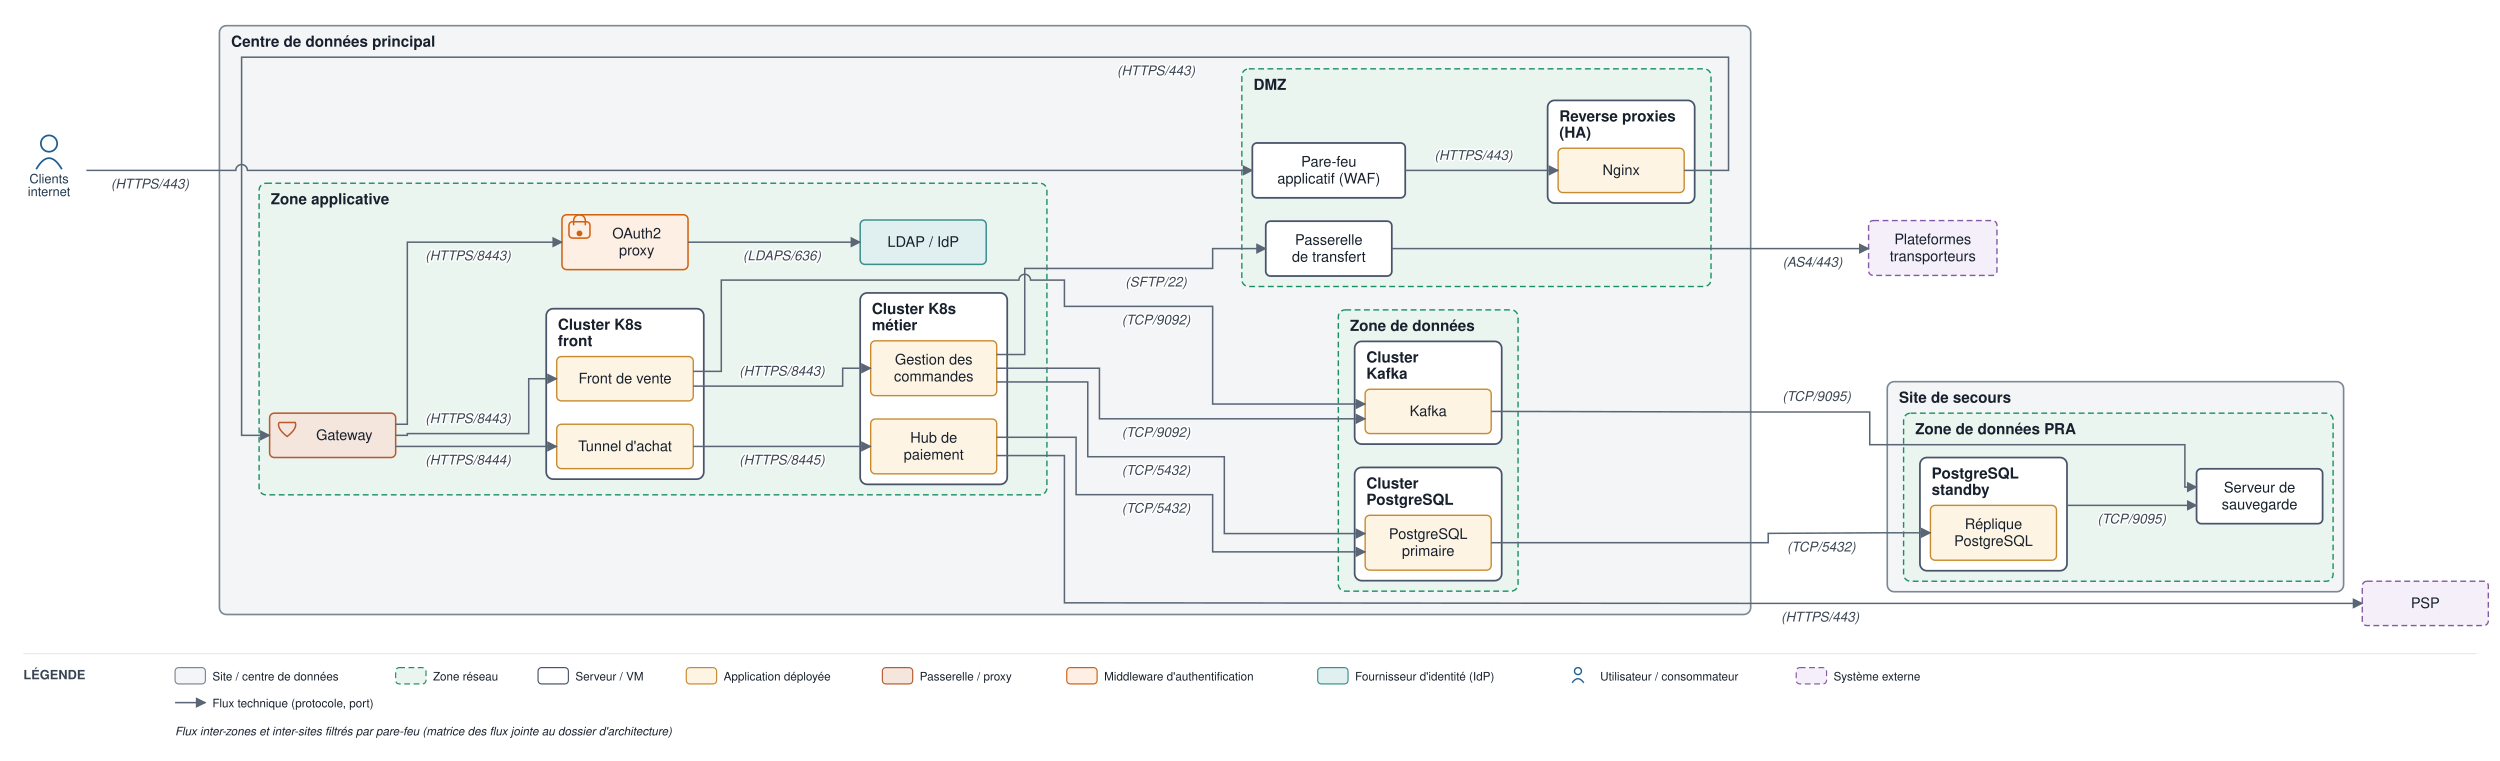
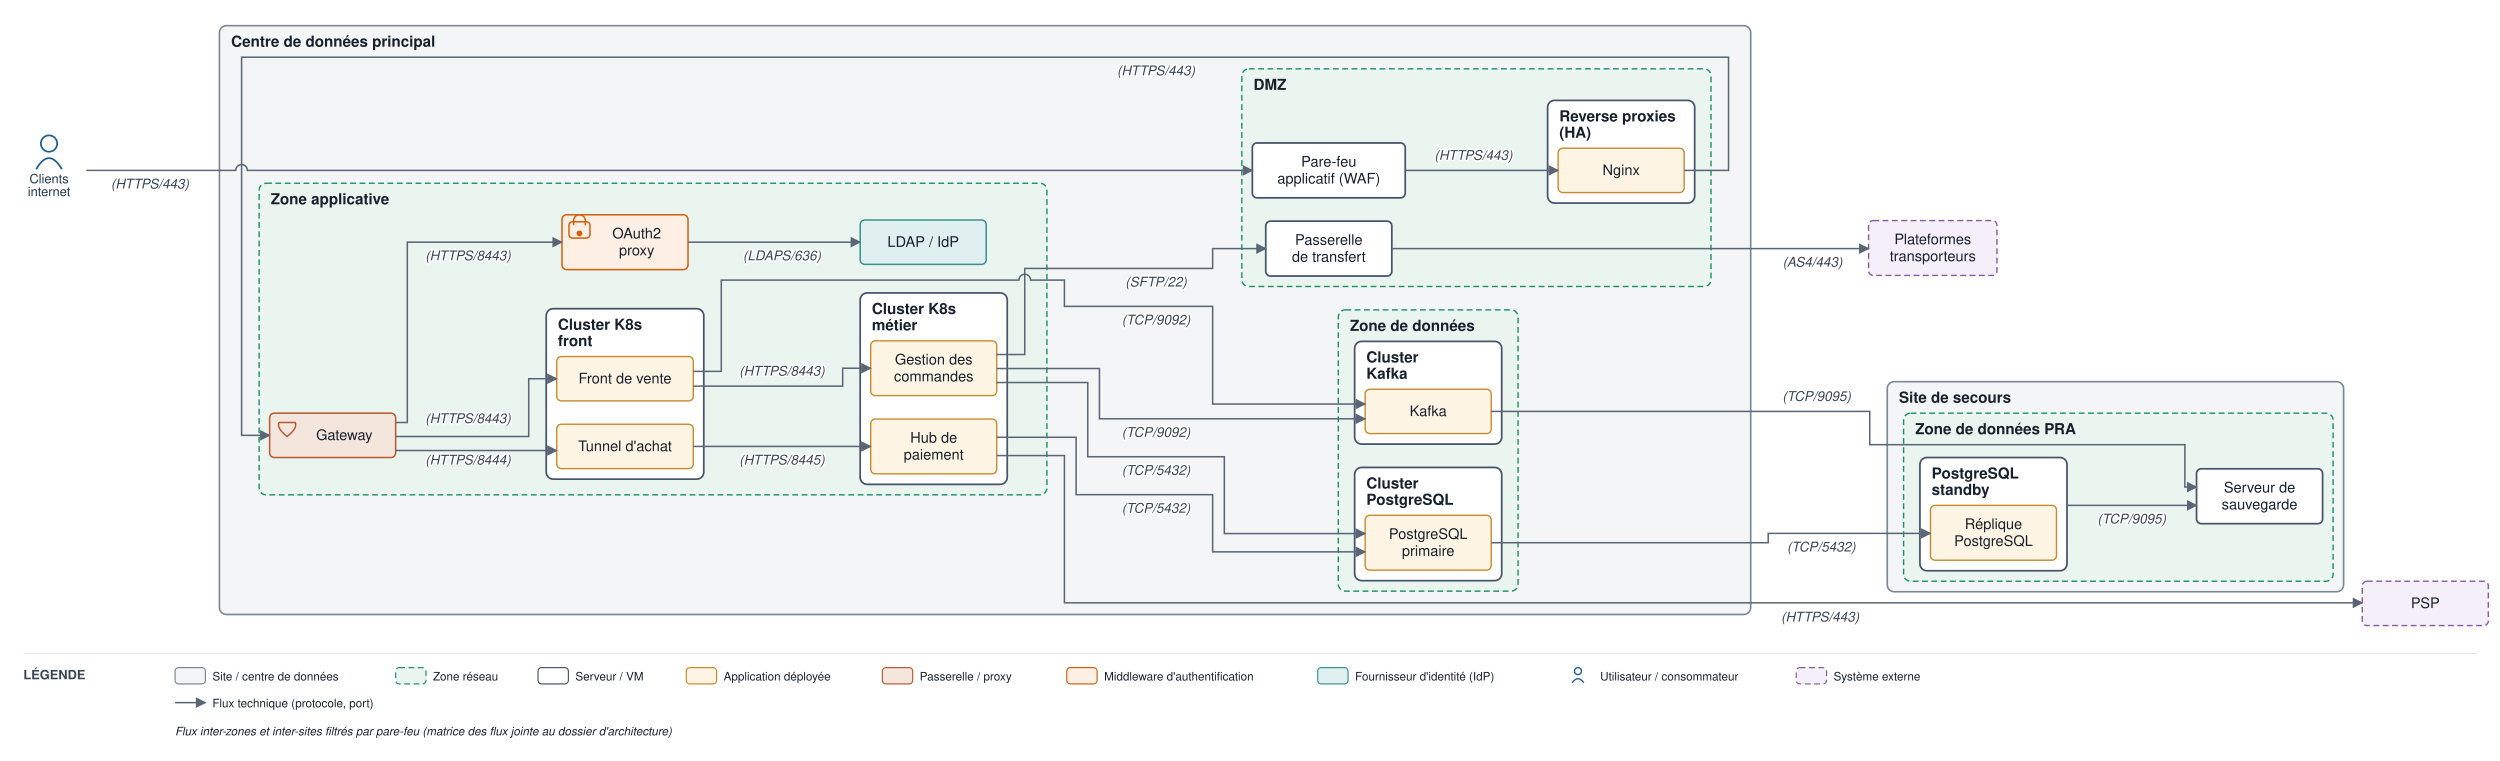
<svg xmlns="http://www.w3.org/2000/svg" viewBox="0 0 2142 652" font-family="Helvetica,Arial,sans-serif">
  <defs>
    <marker id="arr" viewBox="0 0 10 10" refX="9" refY="5" markerWidth="7" markerHeight="7" orient="auto-start-reverse">
      <path d="M0,0 L10,5 L0,10 z" fill="#5a6675" />
    </marker>
  </defs>
  <rect width="2142" height="652" fill="#ffffff" />
  <rect x="188" y="22" width="1312" height="504.5" rx="6" fill="#f3f5f6" stroke="#7c8794" stroke-width="1.4" />
  <text x="198" y="40" font-size="13" font-weight="bold" fill="#17202c">Centre de données principal</text>
  <rect x="1064" y="59" width="402" height="186.5" rx="6" fill="#eaf5ef" stroke="#1a8f66" stroke-width="1.2" stroke-dasharray="5 3" />
  <text x="1074" y="77" font-size="13" font-weight="bold" fill="#17202c">DMZ</text>
  <rect x="1326" y="86" width="126" height="88" rx="6" fill="#ffffff" stroke="#48546a" stroke-width="1.5" />
  <text x="1336" y="104" font-size="13" font-weight="bold" fill="#17202c">Reverse proxies</text>
  <text x="1336" y="118" font-size="13" font-weight="bold" fill="#17202c">(HA)</text>
  <rect x="222" y="157" width="675" height="267" rx="6" fill="#eaf5ef" stroke="#1a8f66" stroke-width="1.2" stroke-dasharray="5 3" />
  <text x="232" y="175" font-size="13" font-weight="bold" fill="#17202c">Zone applicative</text>
  <rect x="468" y="264.5" width="135" height="146" rx="6" fill="#ffffff" stroke="#48546a" stroke-width="1.5" />
  <text x="478" y="282.5" font-size="13" font-weight="bold" fill="#17202c">Cluster K8s</text>
  <text x="478" y="296.5" font-size="13" font-weight="bold" fill="#17202c">front</text>
  <rect x="737" y="251" width="126" height="164" rx="6" fill="#ffffff" stroke="#48546a" stroke-width="1.5" />
  <text x="747" y="269" font-size="13" font-weight="bold" fill="#17202c">Cluster K8s</text>
  <text x="747" y="283" font-size="13" font-weight="bold" fill="#17202c">métier</text>
  <rect x="1146.667" y="265.5" width="154" height="241" rx="6" fill="#eaf5ef" stroke="#1a8f66" stroke-width="1.2" stroke-dasharray="5 3" />
  <text x="1156.667" y="283.5" font-size="13" font-weight="bold" fill="#17202c">Zone de données</text>
  <rect x="1160.667" y="400.5" width="126" height="97" rx="6" fill="#ffffff" stroke="#48546a" stroke-width="1.5" />
  <text x="1170.667" y="418.5" font-size="13" font-weight="bold" fill="#17202c">Cluster</text>
  <text x="1170.667" y="432.5" font-size="13" font-weight="bold" fill="#17202c">PostgreSQL</text>
  <rect x="1160.667" y="292.5" width="126" height="88" rx="6" fill="#ffffff" stroke="#48546a" stroke-width="1.5" />
  <text x="1170.667" y="310.5" font-size="13" font-weight="bold" fill="#17202c">Cluster</text>
  <text x="1170.667" y="324.5" font-size="13" font-weight="bold" fill="#17202c">Kafka</text>
  <rect x="1617" y="327" width="391" height="180" rx="6" fill="#f3f5f6" stroke="#7c8794" stroke-width="1.4" />
  <text x="1627" y="345" font-size="13" font-weight="bold" fill="#17202c">Site de secours</text>
  <rect x="1631" y="354" width="368" height="144" rx="6" fill="#eaf5ef" stroke="#1a8f66" stroke-width="1.2" stroke-dasharray="5 3" />
  <text x="1641" y="372" font-size="13" font-weight="bold" fill="#17202c">Zone de données PRA</text>
  <rect x="1645" y="392" width="126" height="97" rx="6" fill="#ffffff" stroke="#48546a" stroke-width="1.5" />
  <text x="1655" y="410" font-size="13" font-weight="bold" fill="#17202c">PostgreSQL</text>
  <text x="1655" y="424" font-size="13" font-weight="bold" fill="#17202c">standby</text>
  <rect x="1073" y="122.5" width="131" height="47" rx="4" fill="#ffffff" stroke="#48546a" stroke-width="1.5" />
  <text x="1138.5" y="142.75" font-size="12.5" text-anchor="middle" fill="#17202c">Pare-feu</text>
  <text x="1138.5" y="157.25" font-size="12.5" text-anchor="middle" fill="#17202c">applicatif (WAF)</text>
  <rect x="1335" y="127" width="108" height="38" rx="4" fill="#fdf4e3" stroke="#c88a2e" stroke-width="1.2" />
  <text x="1389" y="150" font-size="12.5" text-anchor="middle" fill="#17202c">Nginx</text>
  <rect x="1084.5" y="189.5" width="108" height="47" rx="4" fill="#ffffff" stroke="#48546a" stroke-width="1.5" />
  <text x="1138.5" y="209.75" font-size="12.5" text-anchor="middle" fill="#17202c">Passerelle</text>
  <text x="1138.5" y="224.25" font-size="12.5" text-anchor="middle" fill="#17202c">de transfert</text>
  <rect x="231" y="354" width="108" height="38" rx="4" fill="#f5e6dd" stroke="#b85a30" stroke-width="1.3" />
  <path d="M 239 362 L 253 362 Q 255 367 246 374 Q 237 367 239 362" fill="none" stroke="#b85a30" stroke-width="1.3" />
  <text x="295" y="377" font-size="12.5" text-anchor="middle" fill="#17202c">Gateway</text>
  <rect x="481.5" y="184" width="108" height="47" rx="4" fill="#fdefe3" stroke="#d1600f" stroke-width="1.3" />
  <rect x="487.5" y="190" width="18" height="14" rx="3" fill="none" stroke="#d1600f" stroke-width="1.3" />
  <path d="M 491.5 193 v -4 a 5 5 0 0 1 10 0 v 4" fill="none" stroke="#d1600f" stroke-width="1.3" />
  <circle cx="496.5" cy="200" r="2.5" fill="#d1600f" />
  <text x="545.5" y="204.25" font-size="12.5" text-anchor="middle" fill="#17202c">OAuth2</text>
  <text x="545.5" y="218.75" font-size="12.5" text-anchor="middle" fill="#17202c">proxy</text>
  <rect x="737" y="188.5" width="108" height="38" rx="4" fill="#e0f0f0" stroke="#3a8f8f" stroke-width="1.3" />
  <text x="791" y="211.5" font-size="12.5" text-anchor="middle" fill="#17202c">LDAP / IdP</text>
  <rect x="477" y="305.5" width="117" height="38" rx="4" fill="#fdf4e3" stroke="#c88a2e" stroke-width="1.2" />
  <text x="535.5" y="328.5" font-size="12.5" text-anchor="middle" fill="#17202c">Front de vente</text>
  <rect x="477" y="363.5" width="117" height="38" rx="4" fill="#fdf4e3" stroke="#c88a2e" stroke-width="1.2" />
  <text x="535.5" y="386.5" font-size="12.5" text-anchor="middle" fill="#17202c">Tunnel d'achat</text>
  <rect x="746" y="292" width="108" height="47" rx="4" fill="#fdf4e3" stroke="#c88a2e" stroke-width="1.2" />
  <text x="800" y="312.25" font-size="12.5" text-anchor="middle" fill="#17202c">Gestion des</text>
  <text x="800" y="326.75" font-size="12.5" text-anchor="middle" fill="#17202c">commandes</text>
  <rect x="746" y="359" width="108" height="47" rx="4" fill="#fdf4e3" stroke="#c88a2e" stroke-width="1.2" />
  <text x="800" y="379.25" font-size="12.5" text-anchor="middle" fill="#17202c">Hub de</text>
  <text x="800" y="393.75" font-size="12.5" text-anchor="middle" fill="#17202c">paiement</text>
  <rect x="1169.667" y="441.5" width="108" height="47" rx="4" fill="#fdf4e3" stroke="#c88a2e" stroke-width="1.2" />
  <text x="1223.667" y="461.75" font-size="12.5" text-anchor="middle" fill="#17202c">PostgreSQL</text>
  <text x="1223.667" y="476.25" font-size="12.5" text-anchor="middle" fill="#17202c">primaire</text>
  <rect x="1169.667" y="333.5" width="108" height="38" rx="4" fill="#fdf4e3" stroke="#c88a2e" stroke-width="1.2" />
  <text x="1223.667" y="356.5" font-size="12.5" text-anchor="middle" fill="#17202c">Kafka</text>
  <rect x="1654" y="433" width="108" height="47" rx="4" fill="#fdf4e3" stroke="#c88a2e" stroke-width="1.2" />
  <text x="1708" y="453.25" font-size="12.5" text-anchor="middle" fill="#17202c">Réplique</text>
  <text x="1708" y="467.75" font-size="12.5" text-anchor="middle" fill="#17202c">PostgreSQL</text>
  <rect x="1882" y="401.667" width="108" height="47" rx="4" fill="#ffffff" stroke="#48546a" stroke-width="1.5" />
  <text x="1936" y="421.917" font-size="12.5" text-anchor="middle" fill="#17202c">Serveur de</text>
  <text x="1936" y="436.417" font-size="12.5" text-anchor="middle" fill="#17202c">sauvegarde</text>
  <circle cx="42" cy="123" r="7" fill="none" stroke="#1f5e91" stroke-width="1.5" />
  <path d="M 31 145 q 11 -19 22 0" fill="none" stroke="#1f5e91" stroke-width="1.5" />
  <text x="42" y="157" font-size="11" text-anchor="middle" fill="#20364c">Clients</text>
  <text x="42" y="168" font-size="11" text-anchor="middle" fill="#20364c">internet</text>
  <rect x="2024" y="498" width="108" height="38" rx="4" fill="#f4eff8" stroke="#8659a6" stroke-width="1.2" stroke-dasharray="5 3" />
  <text x="2078" y="521" font-size="12.5" text-anchor="middle" fill="#17202c">PSP</text>
  <rect x="1601" y="189" width="110" height="47" rx="4" fill="#f4eff8" stroke="#8659a6" stroke-width="1.2" stroke-dasharray="5 3" />
  <text x="1656" y="209.25" font-size="12.5" text-anchor="middle" fill="#17202c">Plateformes</text>
  <text x="1656" y="223.75" font-size="12.5" text-anchor="middle" fill="#17202c">transporteurs</text>
  <path d="M 74 146 L 202 146 A 5 5 0 0 1 212 146 L 1073 146" fill="none" stroke="#5a6675" stroke-width="1.3" marker-end="url(#arr)" />
  <text x="128.5" y="161.5" font-size="11.5" text-anchor="middle" fill="#3a4553" font-style="italic" stroke="#ffffff" stroke-width="2.5" paint-order="stroke" stroke-linejoin="round">(HTTPS/443)</text>
  <path d="M 1204 146 L 1335 146" fill="none" stroke="#5a6675" stroke-width="1.3" marker-end="url(#arr)" />
  <text x="1262.5" y="137" font-size="11.5" text-anchor="middle" fill="#3a4553" font-style="italic" stroke="#ffffff" stroke-width="2.5" paint-order="stroke" stroke-linejoin="round">(HTTPS/443)</text>
  <path d="M 1443 146 L 1481 146 L 1481 49 L 207 49 L 207 373 L 231 373" fill="none" stroke="#5a6675" stroke-width="1.3" marker-end="url(#arr)" />
  <text x="990.5" y="64.5" font-size="11.5" text-anchor="middle" fill="#3a4553" font-style="italic" stroke="#ffffff" stroke-width="2.5" paint-order="stroke" stroke-linejoin="round">(HTTPS/443)</text>
-   <path d="M 339 363.5 L 349 363.5 L 349 207.5 L 481.5 207.5" fill="none" stroke="#5a6675" stroke-width="1.3" marker-end="url(#arr)" />
+   <path d="M 339 362 L 349 362 L 349 207.5 L 481.5 207.5" fill="none" stroke="#5a6675" stroke-width="1.3" marker-end="url(#arr)" />
  <text x="401" y="223" font-size="11.5" text-anchor="middle" fill="#3a4553" font-style="italic" stroke="#ffffff" stroke-width="2.5" paint-order="stroke" stroke-linejoin="round">(HTTPS/8443)</text>
  <path d="M 589.5 207.5 L 737 207.5" fill="none" stroke="#5a6675" stroke-width="1.3" marker-end="url(#arr)" />
  <text x="670" y="223" font-size="11.5" text-anchor="middle" fill="#3a4553" font-style="italic" stroke="#ffffff" stroke-width="2.5" paint-order="stroke" stroke-linejoin="round">(LDAPS/636)</text>
-   <path d="M 339 373 L 349 373 L 349 371.5 L 453 371.5 L 453 324.5 L 477 324.5" fill="none" stroke="#5a6675" stroke-width="1.3" marker-end="url(#arr)" />
+   <path d="M 339 374 L 453 374 L 453 324.5 L 477 324.5" fill="none" stroke="#5a6675" stroke-width="1.3" marker-end="url(#arr)" />
  <text x="401" y="362.5" font-size="11.5" text-anchor="middle" fill="#3a4553" font-style="italic" stroke="#ffffff" stroke-width="2.5" paint-order="stroke" stroke-linejoin="round">(HTTPS/8443)</text>
-   <path d="M 339 382.5 L 477 382.5" fill="none" stroke="#5a6675" stroke-width="1.3" marker-end="url(#arr)" />
+   <path d="M 339 386 L 477 386" fill="none" stroke="#5a6675" stroke-width="1.3" marker-end="url(#arr)" />
  <text x="401" y="398" font-size="11.5" text-anchor="middle" fill="#3a4553" font-style="italic" stroke="#ffffff" stroke-width="2.5" paint-order="stroke" stroke-linejoin="round">(HTTPS/8444)</text>
  <path d="M 594 330.833 L 722 330.833 L 722 315.5 L 746 315.5" fill="none" stroke="#5a6675" stroke-width="1.3" marker-end="url(#arr)" />
  <text x="670" y="321.833" font-size="11.5" text-anchor="middle" fill="#3a4553" font-style="italic" stroke="#ffffff" stroke-width="2.5" paint-order="stroke" stroke-linejoin="round">(HTTPS/8443)</text>
  <path d="M 594 382.5 L 746 382.5" fill="none" stroke="#5a6675" stroke-width="1.3" marker-end="url(#arr)" />
  <text x="670" y="398" font-size="11.5" text-anchor="middle" fill="#3a4553" font-style="italic" stroke="#ffffff" stroke-width="2.5" paint-order="stroke" stroke-linejoin="round">(HTTPS/8445)</text>
-   <path d="M 854 390.333 L 912 390.333 L 912 516.5 L 1505 517 L 2024 517" fill="none" stroke="#5a6675" stroke-width="1.3" marker-end="url(#arr)" />
+   <path d="M 854 390.333 L 912 390.333 L 912 516.5 L 1505 516.5 L 2024 516.5" fill="none" stroke="#5a6675" stroke-width="1.3" marker-end="url(#arr)" />
  <text x="1559.5" y="532.5" font-size="11.5" text-anchor="middle" fill="#3a4553" font-style="italic" stroke="#ffffff" stroke-width="2.5" paint-order="stroke" stroke-linejoin="round">(HTTPS/443)</text>
-   <path d="M 854 327.25 L 932 327.25 L 932 391.333 L 1049 391.333 L 1049 457.167 L 1169.667 457.167" fill="none" stroke="#5a6675" stroke-width="1.3" marker-end="url(#arr)" />
+   <path d="M 854 327.75 L 932 327.75 L 932 391.333 L 1049 391.333 L 1049 457.167 L 1169.667 457.167" fill="none" stroke="#5a6675" stroke-width="1.3" marker-end="url(#arr)" />
  <text x="990.5" y="406.833" font-size="11.5" text-anchor="middle" fill="#3a4553" font-style="italic" stroke="#ffffff" stroke-width="2.5" paint-order="stroke" stroke-linejoin="round">(TCP/5432)</text>
  <path d="M 854 374.667 L 922 374.667 L 922 423.833 L 1039 423.833 L 1039 472.833 L 1169.667 472.833" fill="none" stroke="#5a6675" stroke-width="1.3" marker-end="url(#arr)" />
  <text x="990.5" y="439.333" font-size="11.5" text-anchor="middle" fill="#3a4553" font-style="italic" stroke="#ffffff" stroke-width="2.5" paint-order="stroke" stroke-linejoin="round">(TCP/5432)</text>
-   <path d="M 854 315.5 L 942 315.5 L 942 358.833 L 1169.667 358.833" fill="none" stroke="#5a6675" stroke-width="1.3" marker-end="url(#arr)" />
+   <path d="M 854 315.75 L 942 315.75 L 942 358.833 L 1169.667 358.833" fill="none" stroke="#5a6675" stroke-width="1.3" marker-end="url(#arr)" />
  <text x="990.5" y="374.333" font-size="11.5" text-anchor="middle" fill="#3a4553" font-style="italic" stroke="#ffffff" stroke-width="2.5" paint-order="stroke" stroke-linejoin="round">(TCP/9092)</text>
  <path d="M 594 318.167 L 618 318.167 L 618 240 L 873 240 A 5 5 0 0 1 883 240 L 912 240 L 912 262.5 L 1039 262.5 L 1039 346.167 L 1169.667 346.167" fill="none" stroke="#5a6675" stroke-width="1.3" marker-end="url(#arr)" />
  <text x="990.5" y="278" font-size="11.5" text-anchor="middle" fill="#3a4553" font-style="italic" stroke="#ffffff" stroke-width="2.5" paint-order="stroke" stroke-linejoin="round">(TCP/9092)</text>
  <path d="M 854 303.75 L 878 303.75 L 878 230 L 1039 230 L 1039 213 L 1084.5 213" fill="none" stroke="#5a6675" stroke-width="1.3" marker-end="url(#arr)" />
  <text x="990.5" y="245.5" font-size="11.5" text-anchor="middle" fill="#3a4553" font-style="italic" stroke="#ffffff" stroke-width="2.5" paint-order="stroke" stroke-linejoin="round">(SFTP/22)</text>
  <path d="M 1192.5 213 L 1601 213" fill="none" stroke="#5a6675" stroke-width="1.3" marker-end="url(#arr)" />
  <text x="1553" y="228.5" font-size="11.5" text-anchor="middle" fill="#3a4553" font-style="italic" stroke="#ffffff" stroke-width="2.5" paint-order="stroke" stroke-linejoin="round">(AS4/443)</text>
-   <path d="M 1277.667 465 L 1515 465 L 1515 457 L 1612 456.5 L 1654 456.5" fill="none" stroke="#5a6675" stroke-width="1.3" marker-end="url(#arr)" />
+   <path d="M 1277.667 465 L 1515 465 L 1515 457 L 1612 457 L 1654 457" fill="none" stroke="#5a6675" stroke-width="1.3" marker-end="url(#arr)" />
  <text x="1560.5" y="472.5" font-size="11.5" text-anchor="middle" fill="#3a4553" font-style="italic" stroke="#ffffff" stroke-width="2.5" paint-order="stroke" stroke-linejoin="round">(TCP/5432)</text>
  <path d="M 1771 433 L 1882 433" fill="none" stroke="#5a6675" stroke-width="1.3" marker-end="url(#arr)" />
  <text x="1826.5" y="448.5" font-size="11.5" text-anchor="middle" fill="#3a4553" font-style="italic" stroke="#ffffff" stroke-width="2.5" paint-order="stroke" stroke-linejoin="round">(TCP/9095)</text>
-   <path d="M 1277.667 352.5 L 1505 353 L 1602 353 L 1602 381 L 1872 381 L 1872 417.333 L 1882 417.333" fill="none" stroke="#5a6675" stroke-width="1.3" marker-end="url(#arr)" />
+   <path d="M 1277.667 352.5 L 1602 352.5 L 1602 381 L 1872 381 L 1872 417.333 L 1882 417.333" fill="none" stroke="#5a6675" stroke-width="1.3" marker-end="url(#arr)" />
  <text x="1556.5" y="343.5" font-size="11.5" text-anchor="middle" fill="#3a4553" font-style="italic" stroke="#ffffff" stroke-width="2.5" paint-order="stroke" stroke-linejoin="round">(TCP/9095)</text>
  <line x1="20" y1="560" x2="2122" y2="560" stroke="#e6e9ee" stroke-width="1" />
  <text x="20" y="582" font-size="11" font-weight="bold" fill="#3a4553">LÉGENDE</text>
  <rect x="150" y="572" width="26" height="14" rx="3" fill="#f3f5f6" stroke="#7c8794" />
  <text x="182" y="583" font-size="10" fill="#17202c">Site / centre de données</text>
  <rect x="339" y="572" width="26" height="14" rx="3" fill="#eaf5ef" stroke="#1a8f66" stroke-dasharray="5 3" />
  <text x="371" y="583" font-size="10" fill="#17202c">Zone réseau</text>
  <rect x="461" y="572" width="26" height="14" rx="3" fill="#ffffff" stroke="#48546a" />
  <text x="493" y="583" font-size="10" fill="#17202c">Serveur / VM</text>
  <rect x="588" y="572" width="26" height="14" rx="3" fill="#fdf4e3" stroke="#c88a2e" />
  <text x="620" y="583" font-size="10" fill="#17202c">Application déployée</text>
  <rect x="756" y="572" width="26" height="14" rx="3" fill="#f5e6dd" stroke="#b85a30" />
  <text x="788" y="583" font-size="10" fill="#17202c">Passerelle / proxy</text>
  <rect x="914" y="572" width="26" height="14" rx="3" fill="#fdefe3" stroke="#d1600f" />
  <text x="946" y="583" font-size="10" fill="#17202c">Middleware d'authentification</text>
  <rect x="1129" y="572" width="26" height="14" rx="3" fill="#e0f0f0" stroke="#3a8f8f" />
  <text x="1161" y="583" font-size="10" fill="#17202c">Fournisseur d'identité (IdP)</text>
  <circle cx="1352" cy="575" r="3" fill="none" stroke="#1f5e91" stroke-width="1.2" />
  <path d="M 1347 585 q 5 -7 10 0" fill="none" stroke="#1f5e91" stroke-width="1.2" />
  <text x="1371" y="583" font-size="10" fill="#17202c">Utilisateur / consommateur</text>
  <rect x="1539" y="572" width="26" height="14" rx="3" fill="#f4eff8" stroke="#8659a6" stroke-dasharray="5 3" />
  <text x="1571" y="583" font-size="10" fill="#17202c">Système externe</text>
  <line x1="150" y1="602" x2="176" y2="602" stroke="#5a6675" stroke-width="1.3" marker-end="url(#arr)" />
  <text x="182" y="606" font-size="10" fill="#17202c">Flux technique (protocole, port)</text>
  <text x="150" y="630" font-size="10" fill="#17202c" font-style="italic">Flux inter-zones et inter-sites filtrés par pare-feu (matrice des flux jointe au dossier d'architecture)</text>
</svg>
